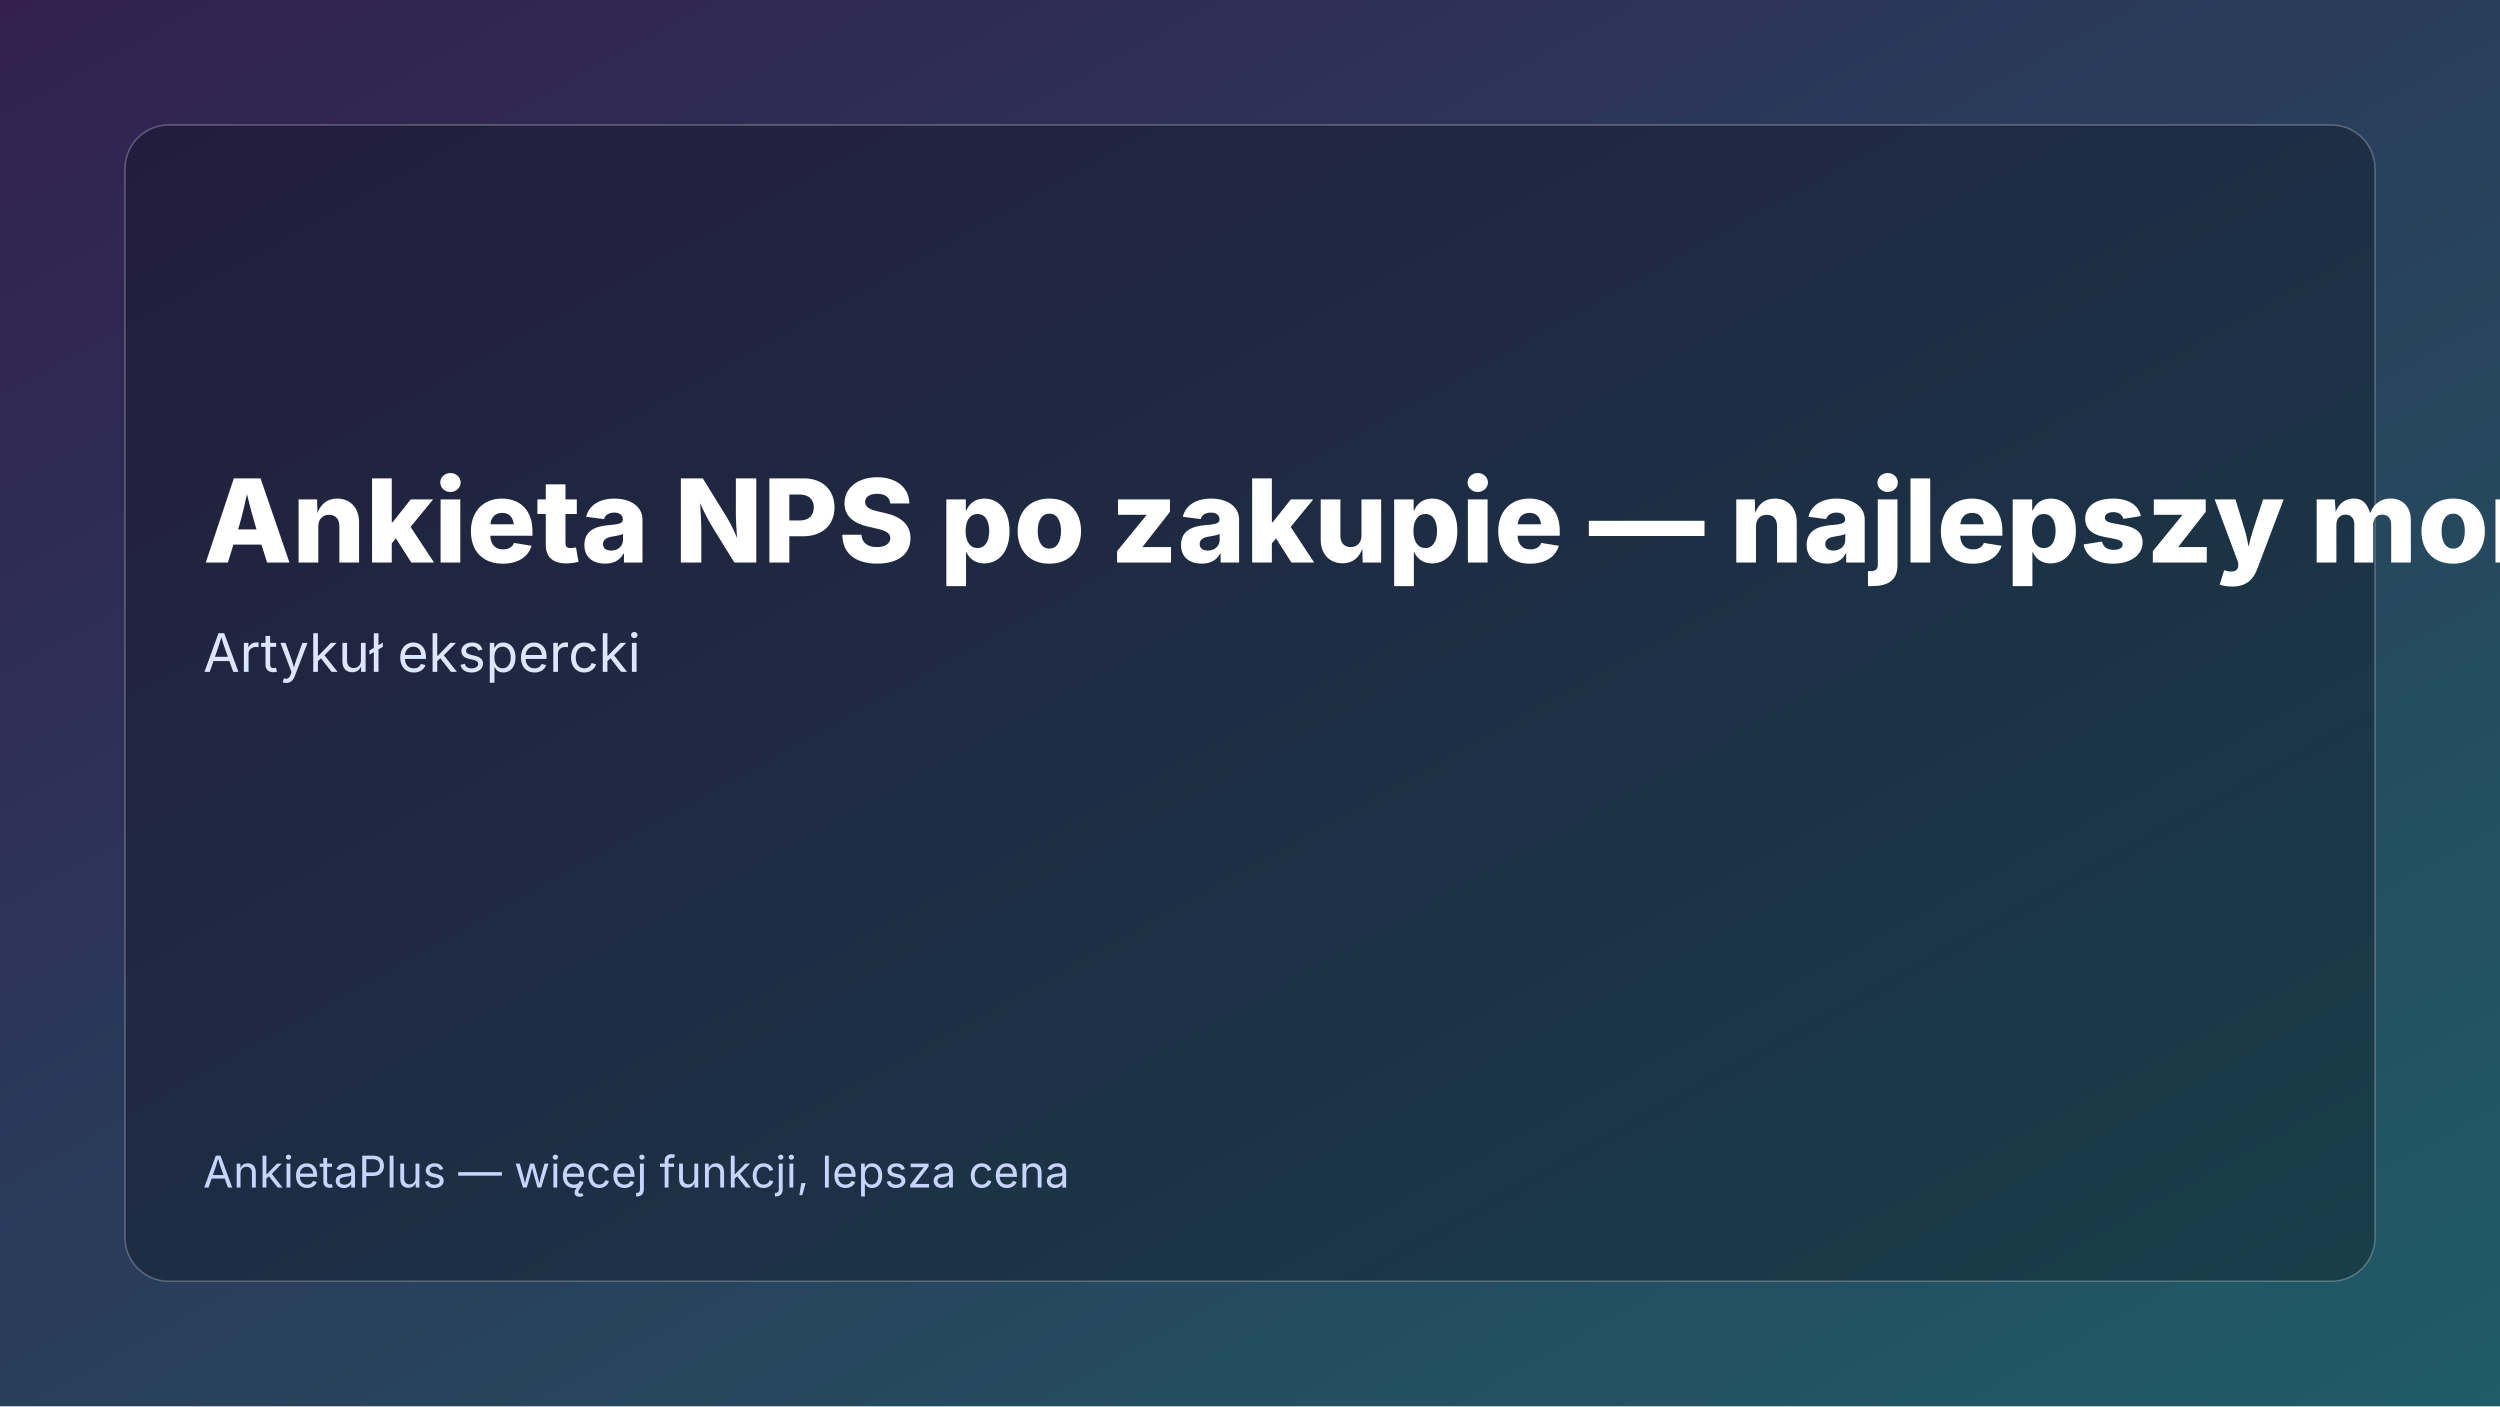
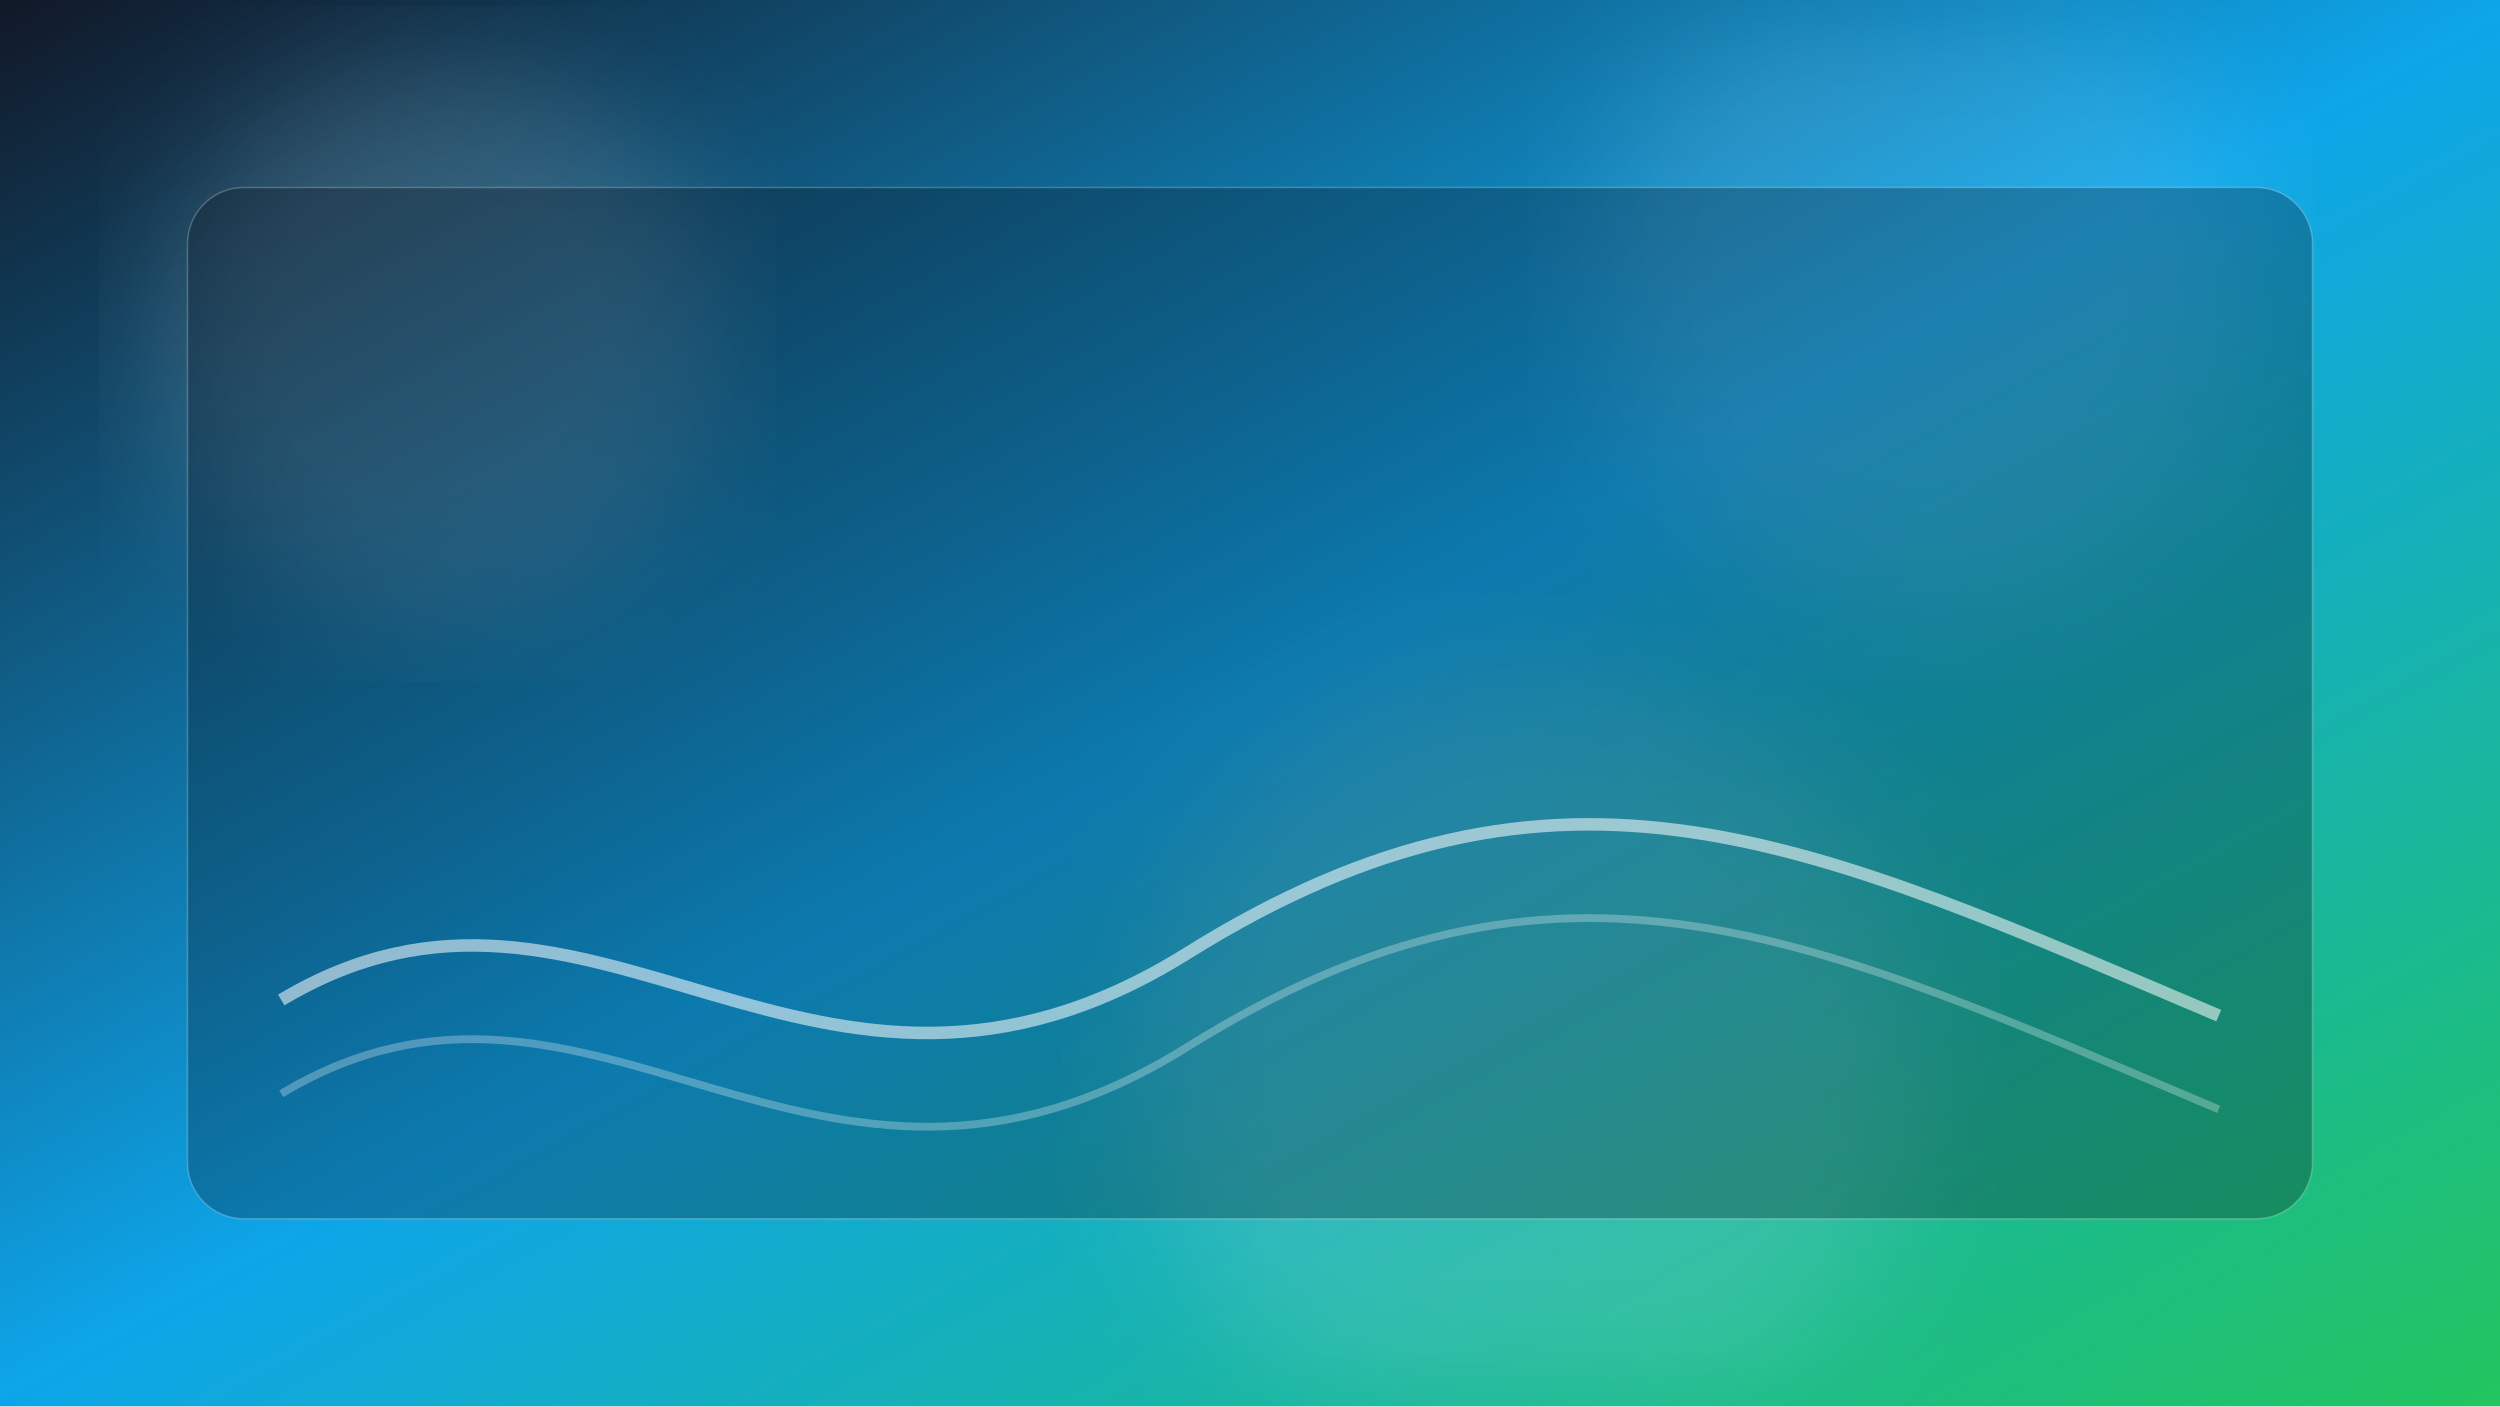
<svg xmlns="http://www.w3.org/2000/svg" width="1600" height="900" viewBox="0 0 1600 900">
  <defs>
    <linearGradient id="g" x1="0" y1="0" x2="1" y2="1">
-       <stop offset="0%" stop-color="#33204f" />
-       <stop offset="100%" stop-color="#1f5c67" />
+       <stop offset="0" stop-color="#111827" />
+       <stop offset="0.5" stop-color="#0ea5e9" />
+       <stop offset="1" stop-color="#22c55e" />
    </linearGradient>
+     <filter id="b">
+       <feGaussianBlur stdDeviation="40" />
+     </filter>
  </defs>
  <rect width="1600" height="900" fill="url(#g)" />
-   <rect x="80" y="80" width="1440" height="740" rx="28" fill="rgba(10,15,25,0.35)" stroke="rgba(255,255,255,.25)" />
-   <text x="130" y="360" fill="#fff" font-size="74" font-family="Inter, Arial" font-weight="800">Ankieta NPS po zakupie — najlepszy moment</text>
-   <text x="130" y="430" fill="#dce7ff" font-size="34" font-family="Inter, Arial">Artykuł ekspercki</text>
-   <text x="130" y="760" fill="#c6d4ff" font-size="28" font-family="Inter, Arial">AnkietaPlus — więcej funkcji, lepsza cena</text>
+   <circle cx="280" cy="220" r="180" fill="rgba(255,255,255,.14)" filter="url(#b)" />
+   <circle cx="1230" cy="180" r="210" fill="rgba(255,255,255,.10)" filter="url(#b)" />
+   <circle cx="980" cy="680" r="250" fill="rgba(255,255,255,.12)" filter="url(#b)" />
+   <rect x="120" y="120" width="1360" height="660" rx="36" fill="rgba(8,12,24,.28)" stroke="rgba(255,255,255,.22)" />
+   <path d="M180 640 C380 520, 520 760, 760 610 S1160 540, 1420 650" fill="none" stroke="rgba(255,255,255,.55)" stroke-width="8" />
+   <path d="M180 700 C380 580, 520 820, 760 670 S1160 600, 1420 710" fill="none" stroke="rgba(255,255,255,.28)" stroke-width="5" />
</svg>
